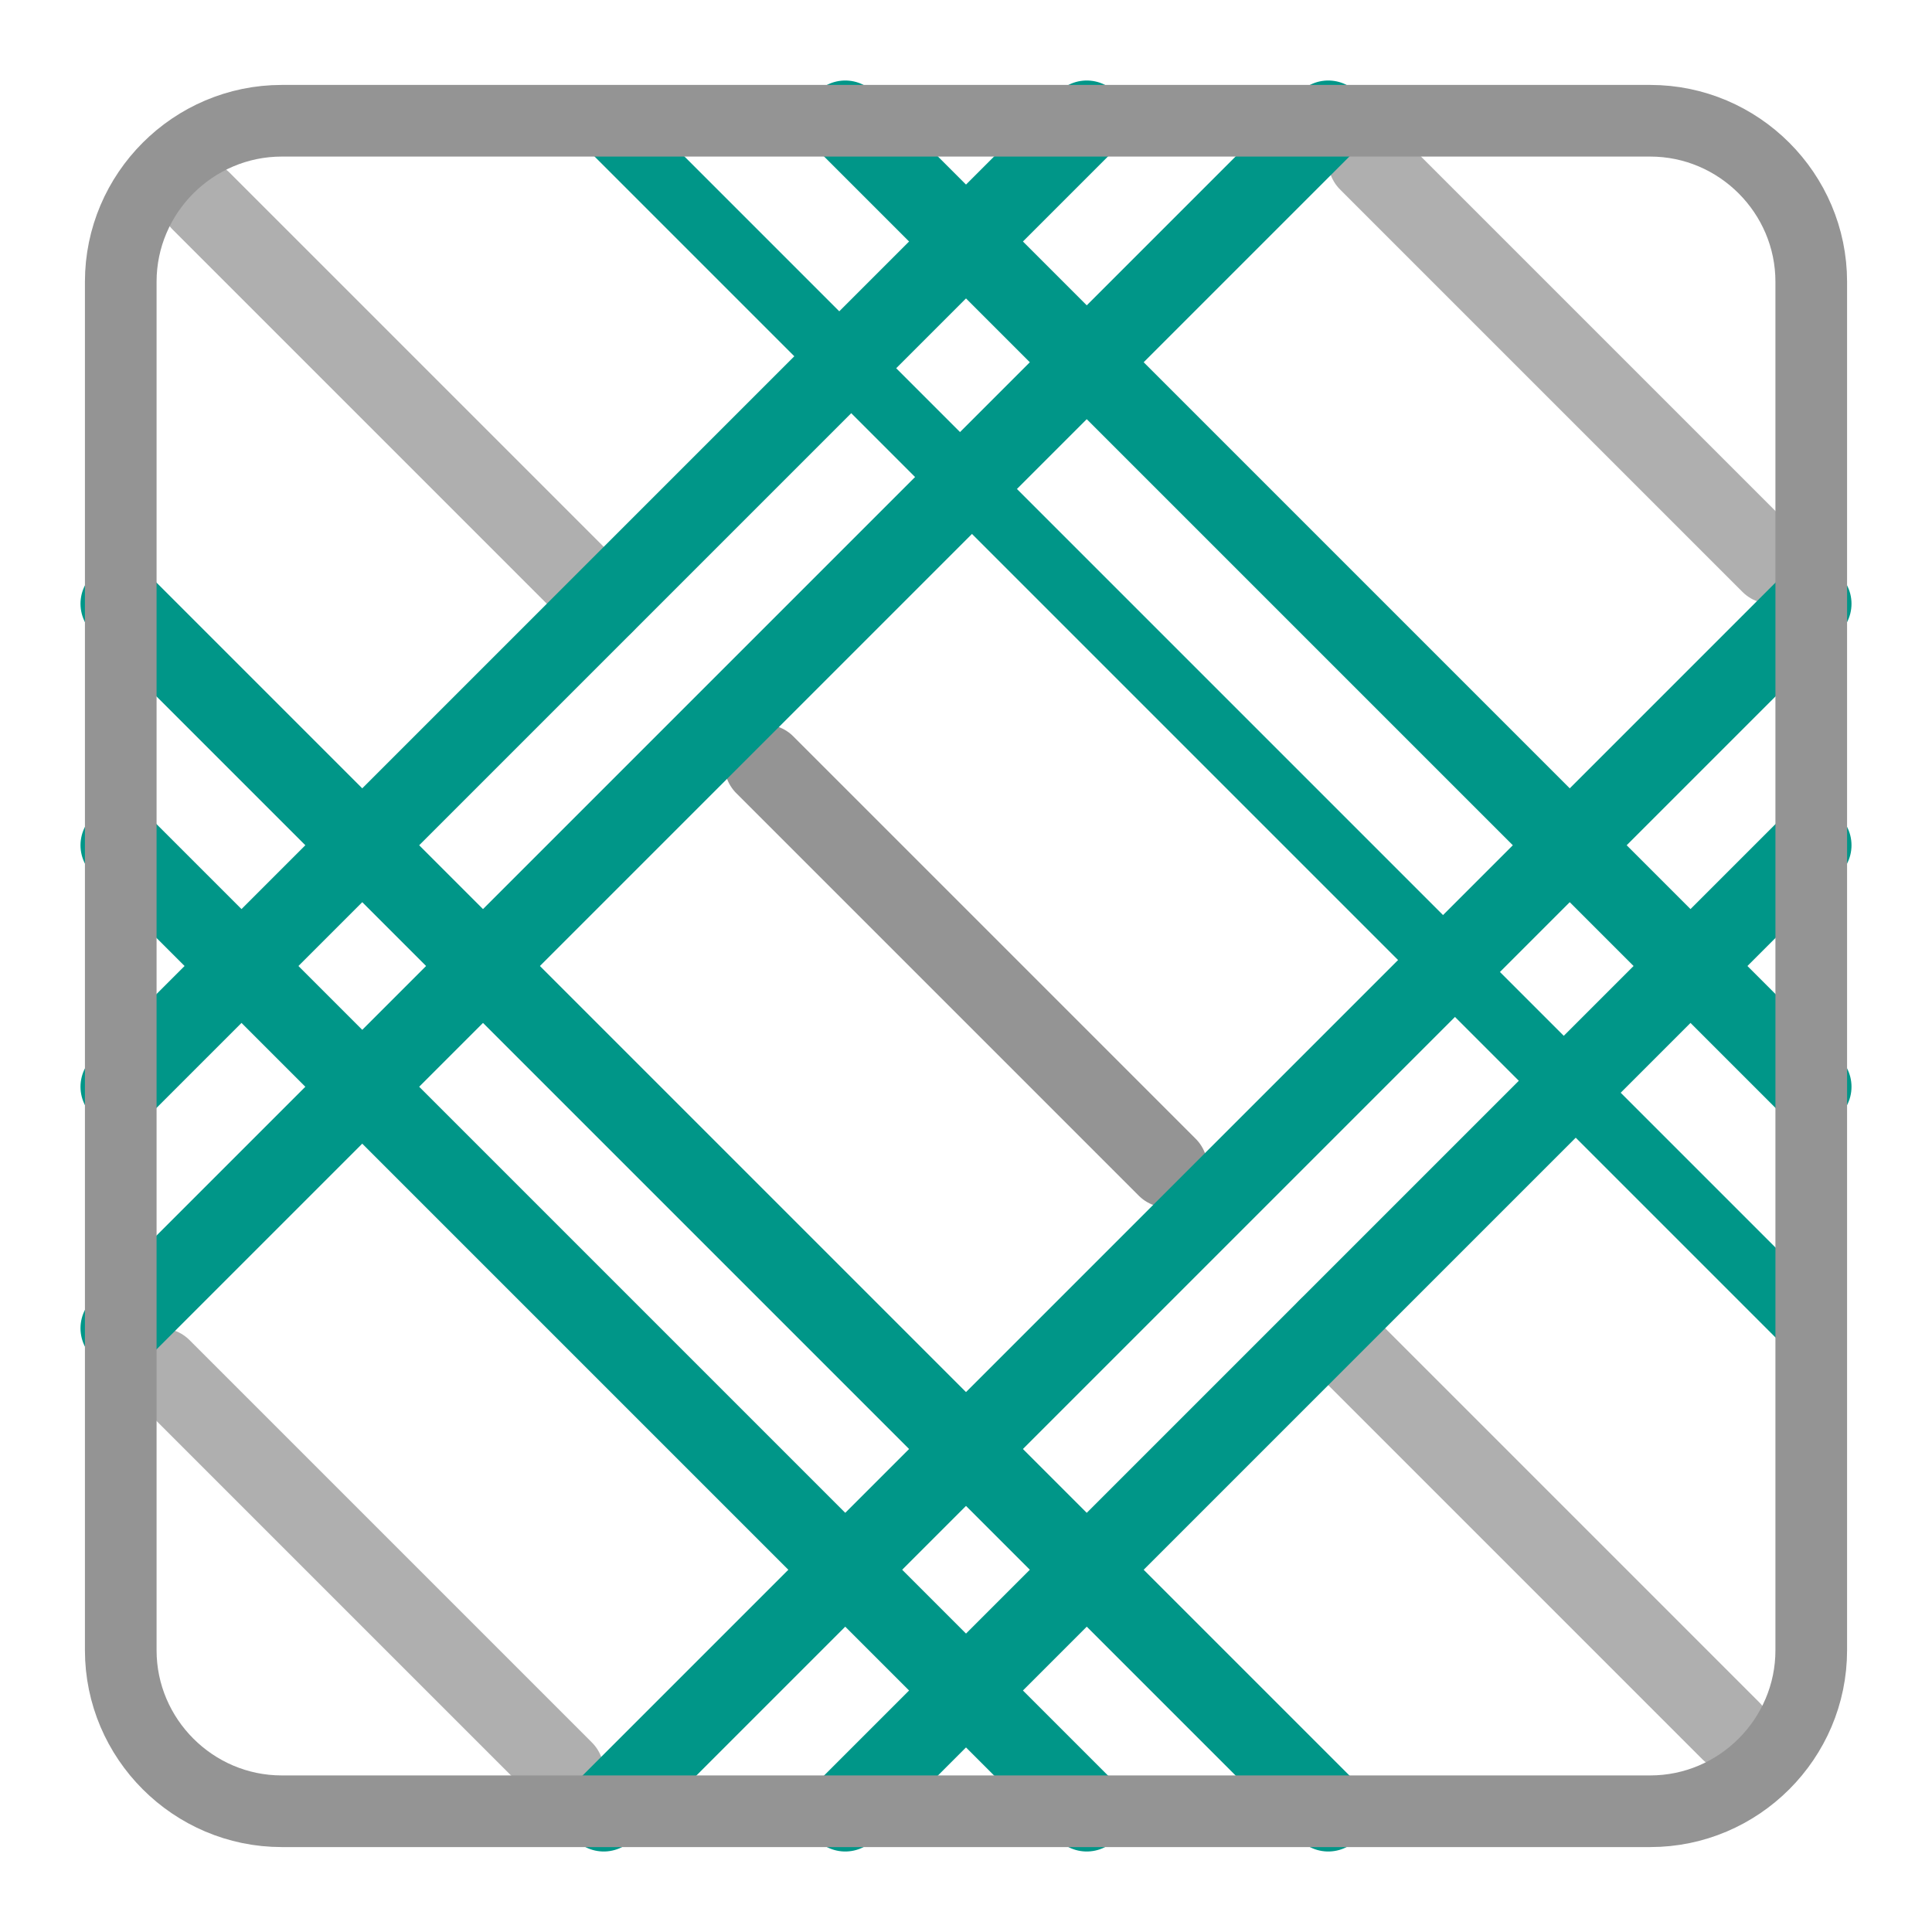
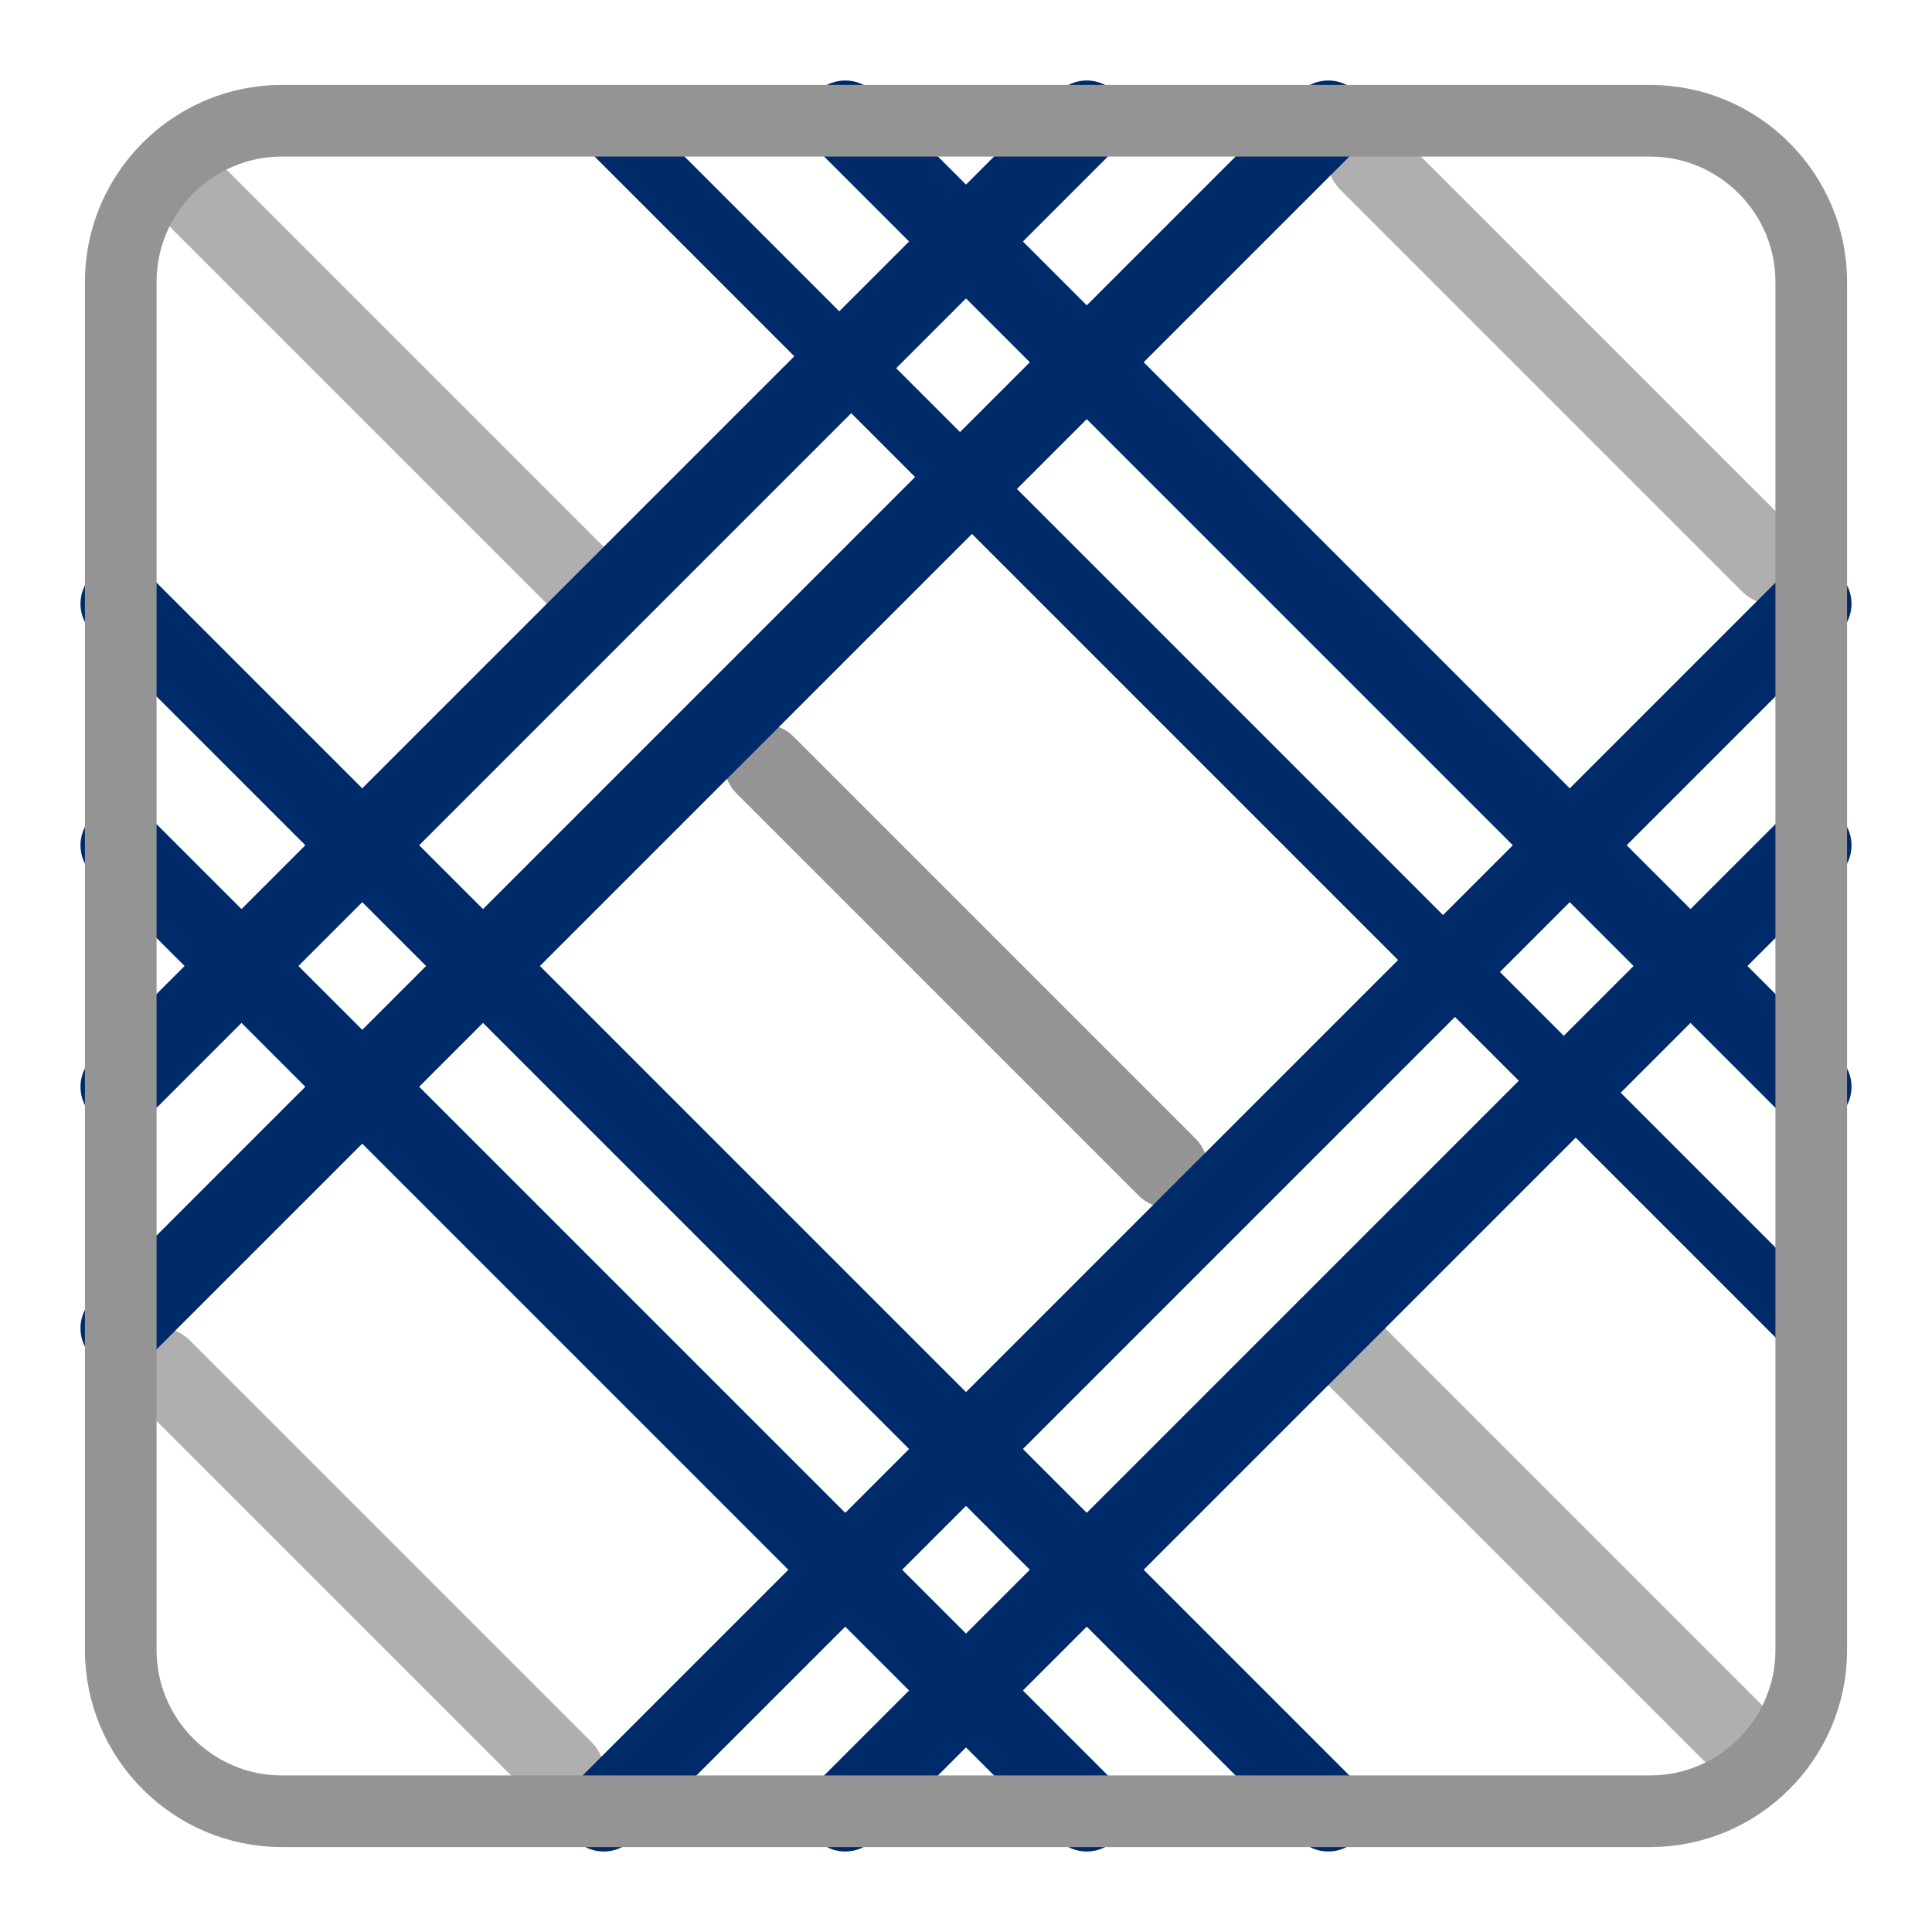
<svg xmlns="http://www.w3.org/2000/svg" id="a" width="24" height="24" viewBox="0 0 24 24">
  <line x1="2.5" y1="2.5" x2="7.5" y2="7.5" style="fill:none; opacity:.75; stroke:#949494; stroke-linecap:round; stroke-linejoin:round;" />
  <line x1="9.5" y1="9.5" x2="14.5" y2="14.5" style="fill:none; stroke:#949494; stroke-linecap:round; stroke-linejoin:round;" />
  <line x1="17" y1="2" x2="22" y2="7" style="fill:none; opacity:.75; stroke:#949494; stroke-linecap:round; stroke-linejoin:round;" />
  <line x1="2" y1="17" x2="7" y2="22" style="fill:none; opacity:.75; stroke:#949494; stroke-linecap:round; stroke-linejoin:round;" />
  <line x1="16.5" y1="16.5" x2="21.5" y2="21.5" style="fill:none; opacity:.75; stroke:#949494; stroke-linecap:round; stroke-linejoin:round;" />
-   <line x1="10.5" y1="1.5" x2="22.5" y2="13.5" style="fill:none; stroke:#009688; stroke-linecap:round; stroke-linejoin:round;" />
-   <line x1="22.5" y1="16.5" x2="7.5" y2="1.5" style="fill:none; stroke:#009688; stroke-linecap:round; stroke-linejoin:round; stroke-width:.79px;" />
-   <line x1="1.5" y1="13.5" x2="13.5" y2="1.5" style="fill:none; stroke:#009688; stroke-linecap:round; stroke-linejoin:round;" />
-   <line x1="16.5" y1="1.5" x2="1.5" y2="16.5" style="fill:none; stroke:#009688; stroke-linecap:round; stroke-linejoin:round;" />
-   <line x1="13.5" y1="22.5" x2="1.5" y2="10.5" style="fill:none; stroke:#009688; stroke-linecap:round; stroke-linejoin:round;" />
-   <line x1="1.5" y1="7.5" x2="16.5" y2="22.5" style="fill:none; stroke:#009688; stroke-linecap:round; stroke-linejoin:round;" />
-   <line x1="22.5" y1="10.5" x2="10.5" y2="22.5" style="fill:none; stroke:#009688; stroke-linecap:round; stroke-linejoin:round;" />
-   <line x1="7.5" y1="22.5" x2="22.5" y2="7.5" style="fill:none; stroke:#009688; stroke-linecap:round; stroke-linejoin:round;" />
+   <line x1="10.5" y1="1.5" x2="22.5" y2="13.5" style="fill:none; stroke:#002b6b; stroke-linecap:round; stroke-linejoin:round;" />
+   <line x1="22.5" y1="16.5" x2="7.5" y2="1.5" style="fill:none; stroke:#002b6b; stroke-linecap:round; stroke-linejoin:round; stroke-width:.79px;" />
+   <line x1="1.5" y1="13.5" x2="13.5" y2="1.5" style="fill:none; stroke:#002b6b; stroke-linecap:round; stroke-linejoin:round;" />
+   <line x1="16.5" y1="1.5" x2="1.5" y2="16.5" style="fill:none; stroke:#002b6b; stroke-linecap:round; stroke-linejoin:round;" />
+   <line x1="13.5" y1="22.5" x2="1.5" y2="10.5" style="fill:none; stroke:#002b6b; stroke-linecap:round; stroke-linejoin:round;" />
+   <line x1="1.5" y1="7.5" x2="16.5" y2="22.5" style="fill:none; stroke:#002b6b; stroke-linecap:round; stroke-linejoin:round;" />
+   <line x1="22.5" y1="10.5" x2="10.5" y2="22.5" style="fill:none; stroke:#002b6b; stroke-linecap:round; stroke-linejoin:round;" />
+   <line x1="7.5" y1="22.5" x2="22.5" y2="7.5" style="fill:none; stroke:#002b6b; stroke-linecap:round; stroke-linejoin:round;" />
  <path id="b" d="M3.5,1.5h17c1.1,0,2,.9,2,2v17c0,1.1-.9,2-2,2H3.5c-1.1,0-2-.9-2-2V3.5c0-1.1.9-2,2-2Z" style="fill:none; stroke:#949494; stroke-linecap:round; stroke-linejoin:round; stroke-width:.89px;" />
</svg>
